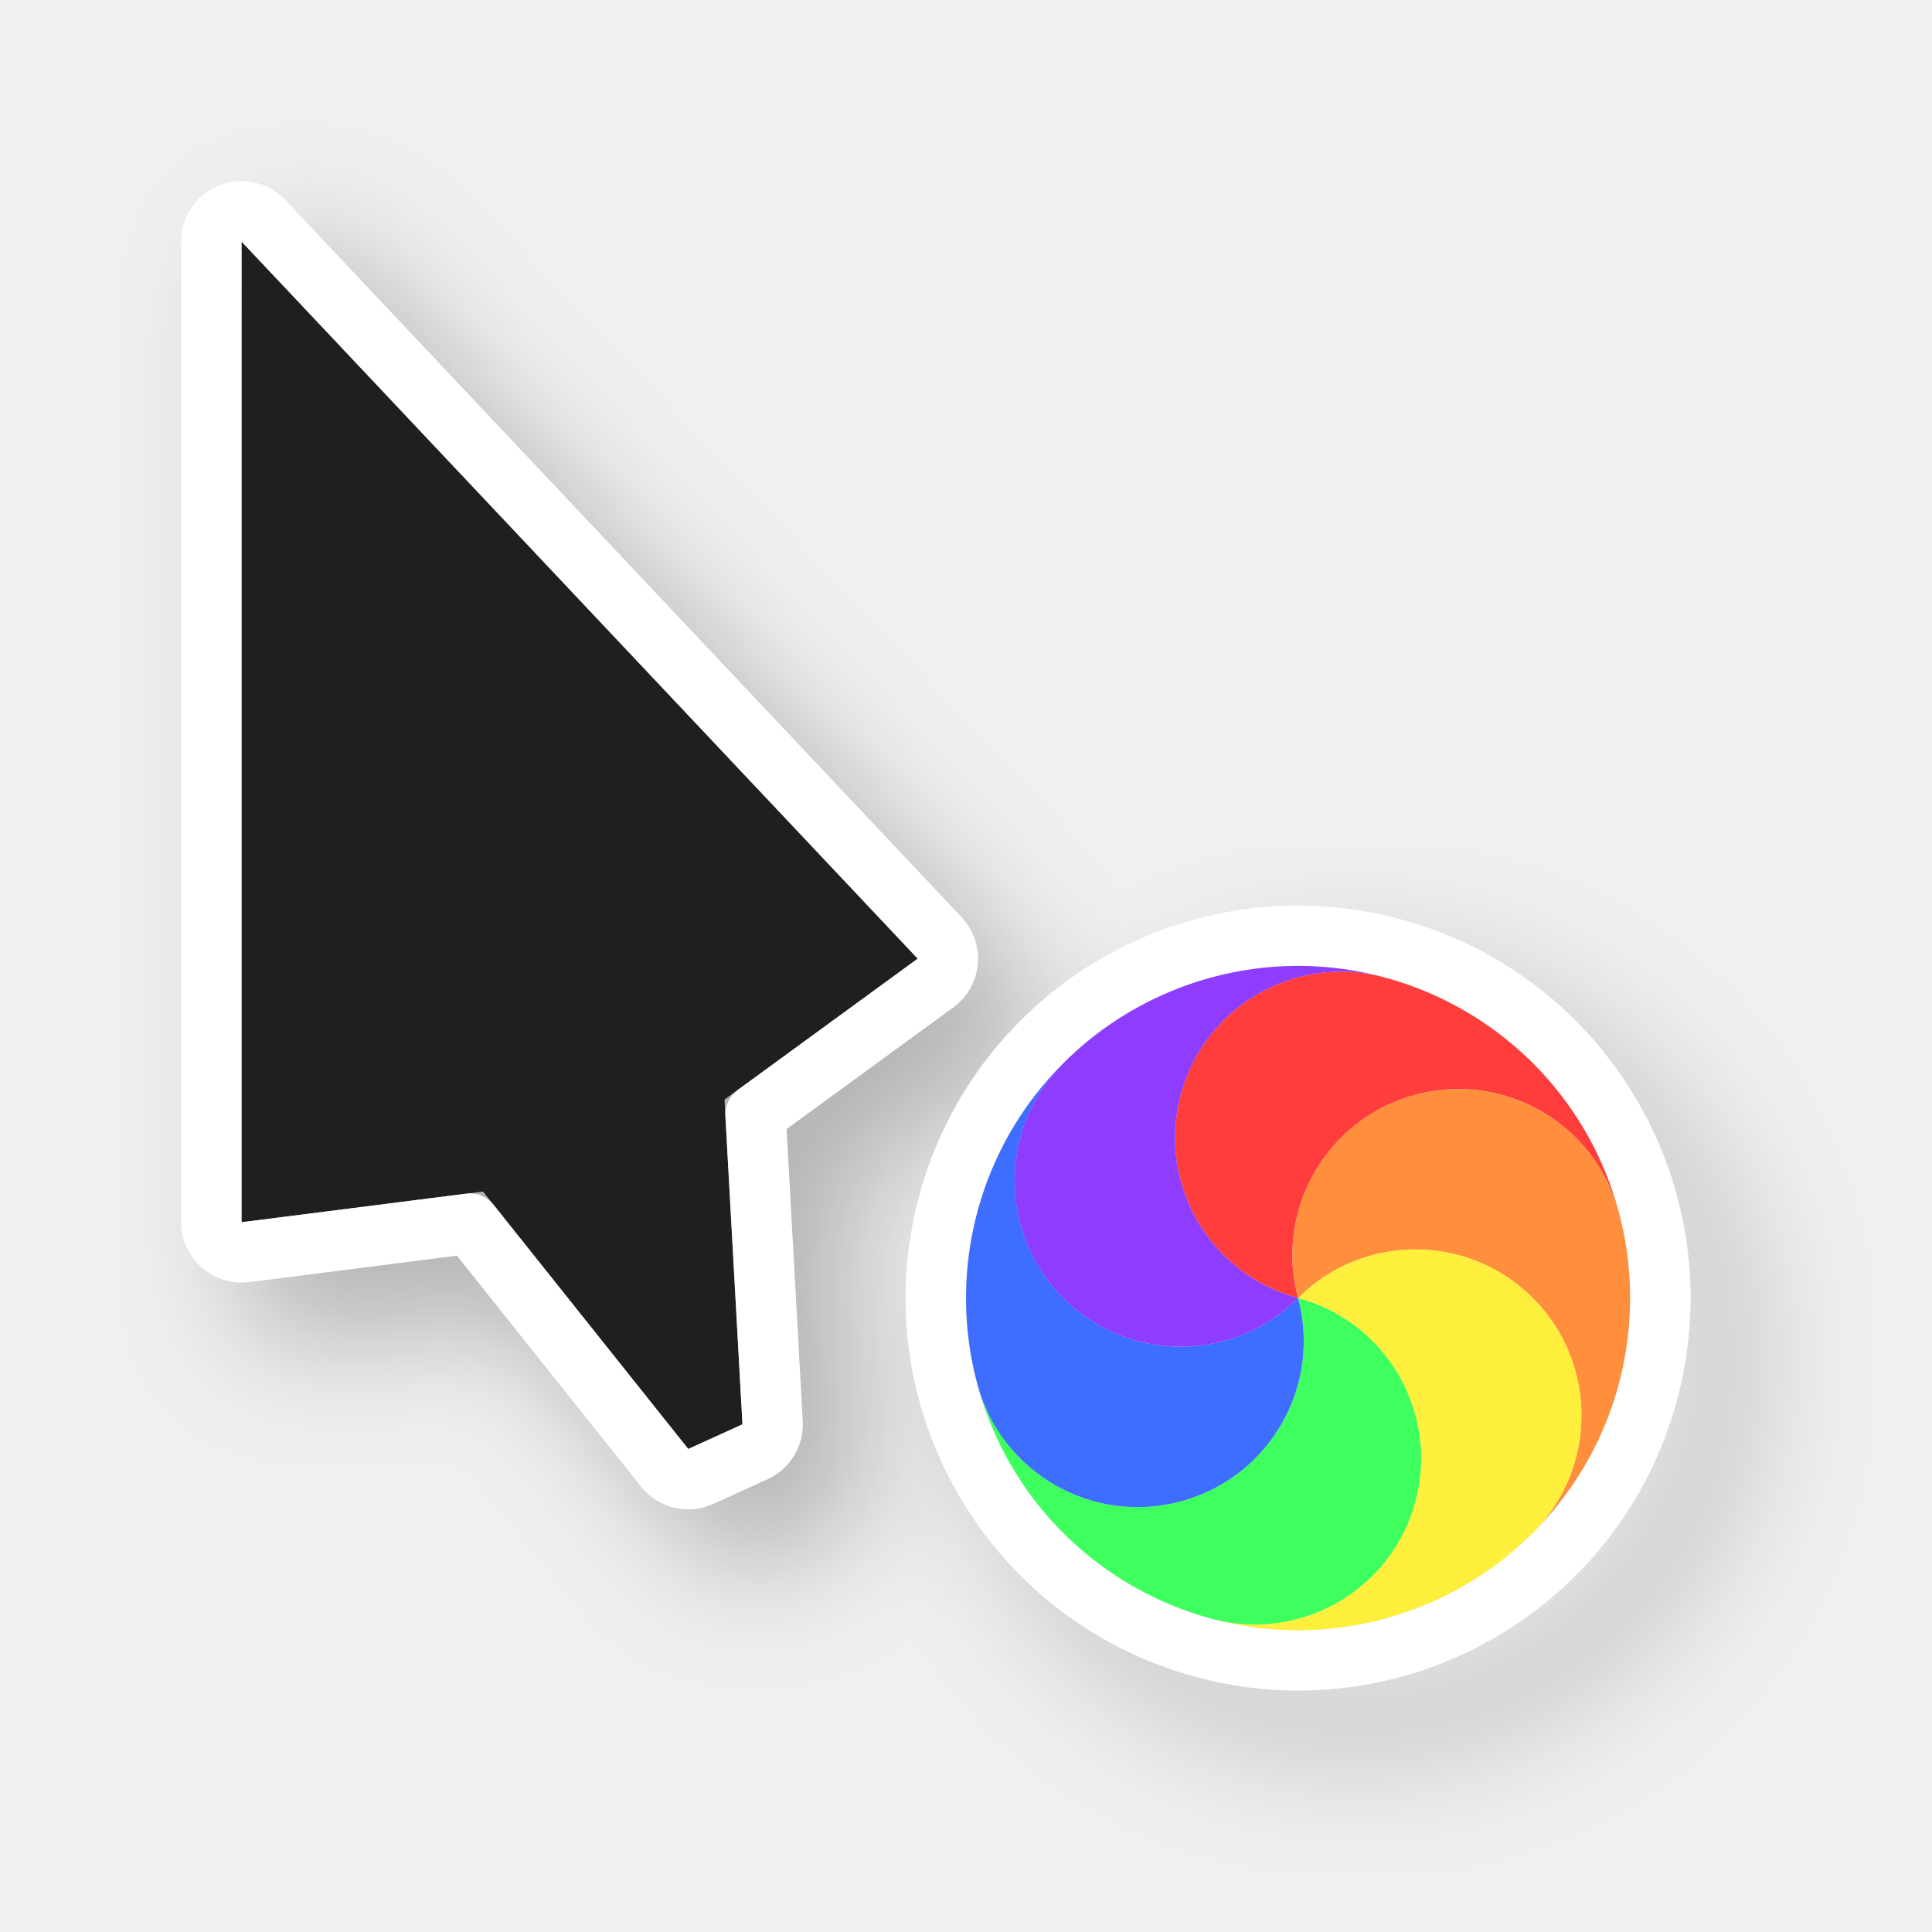
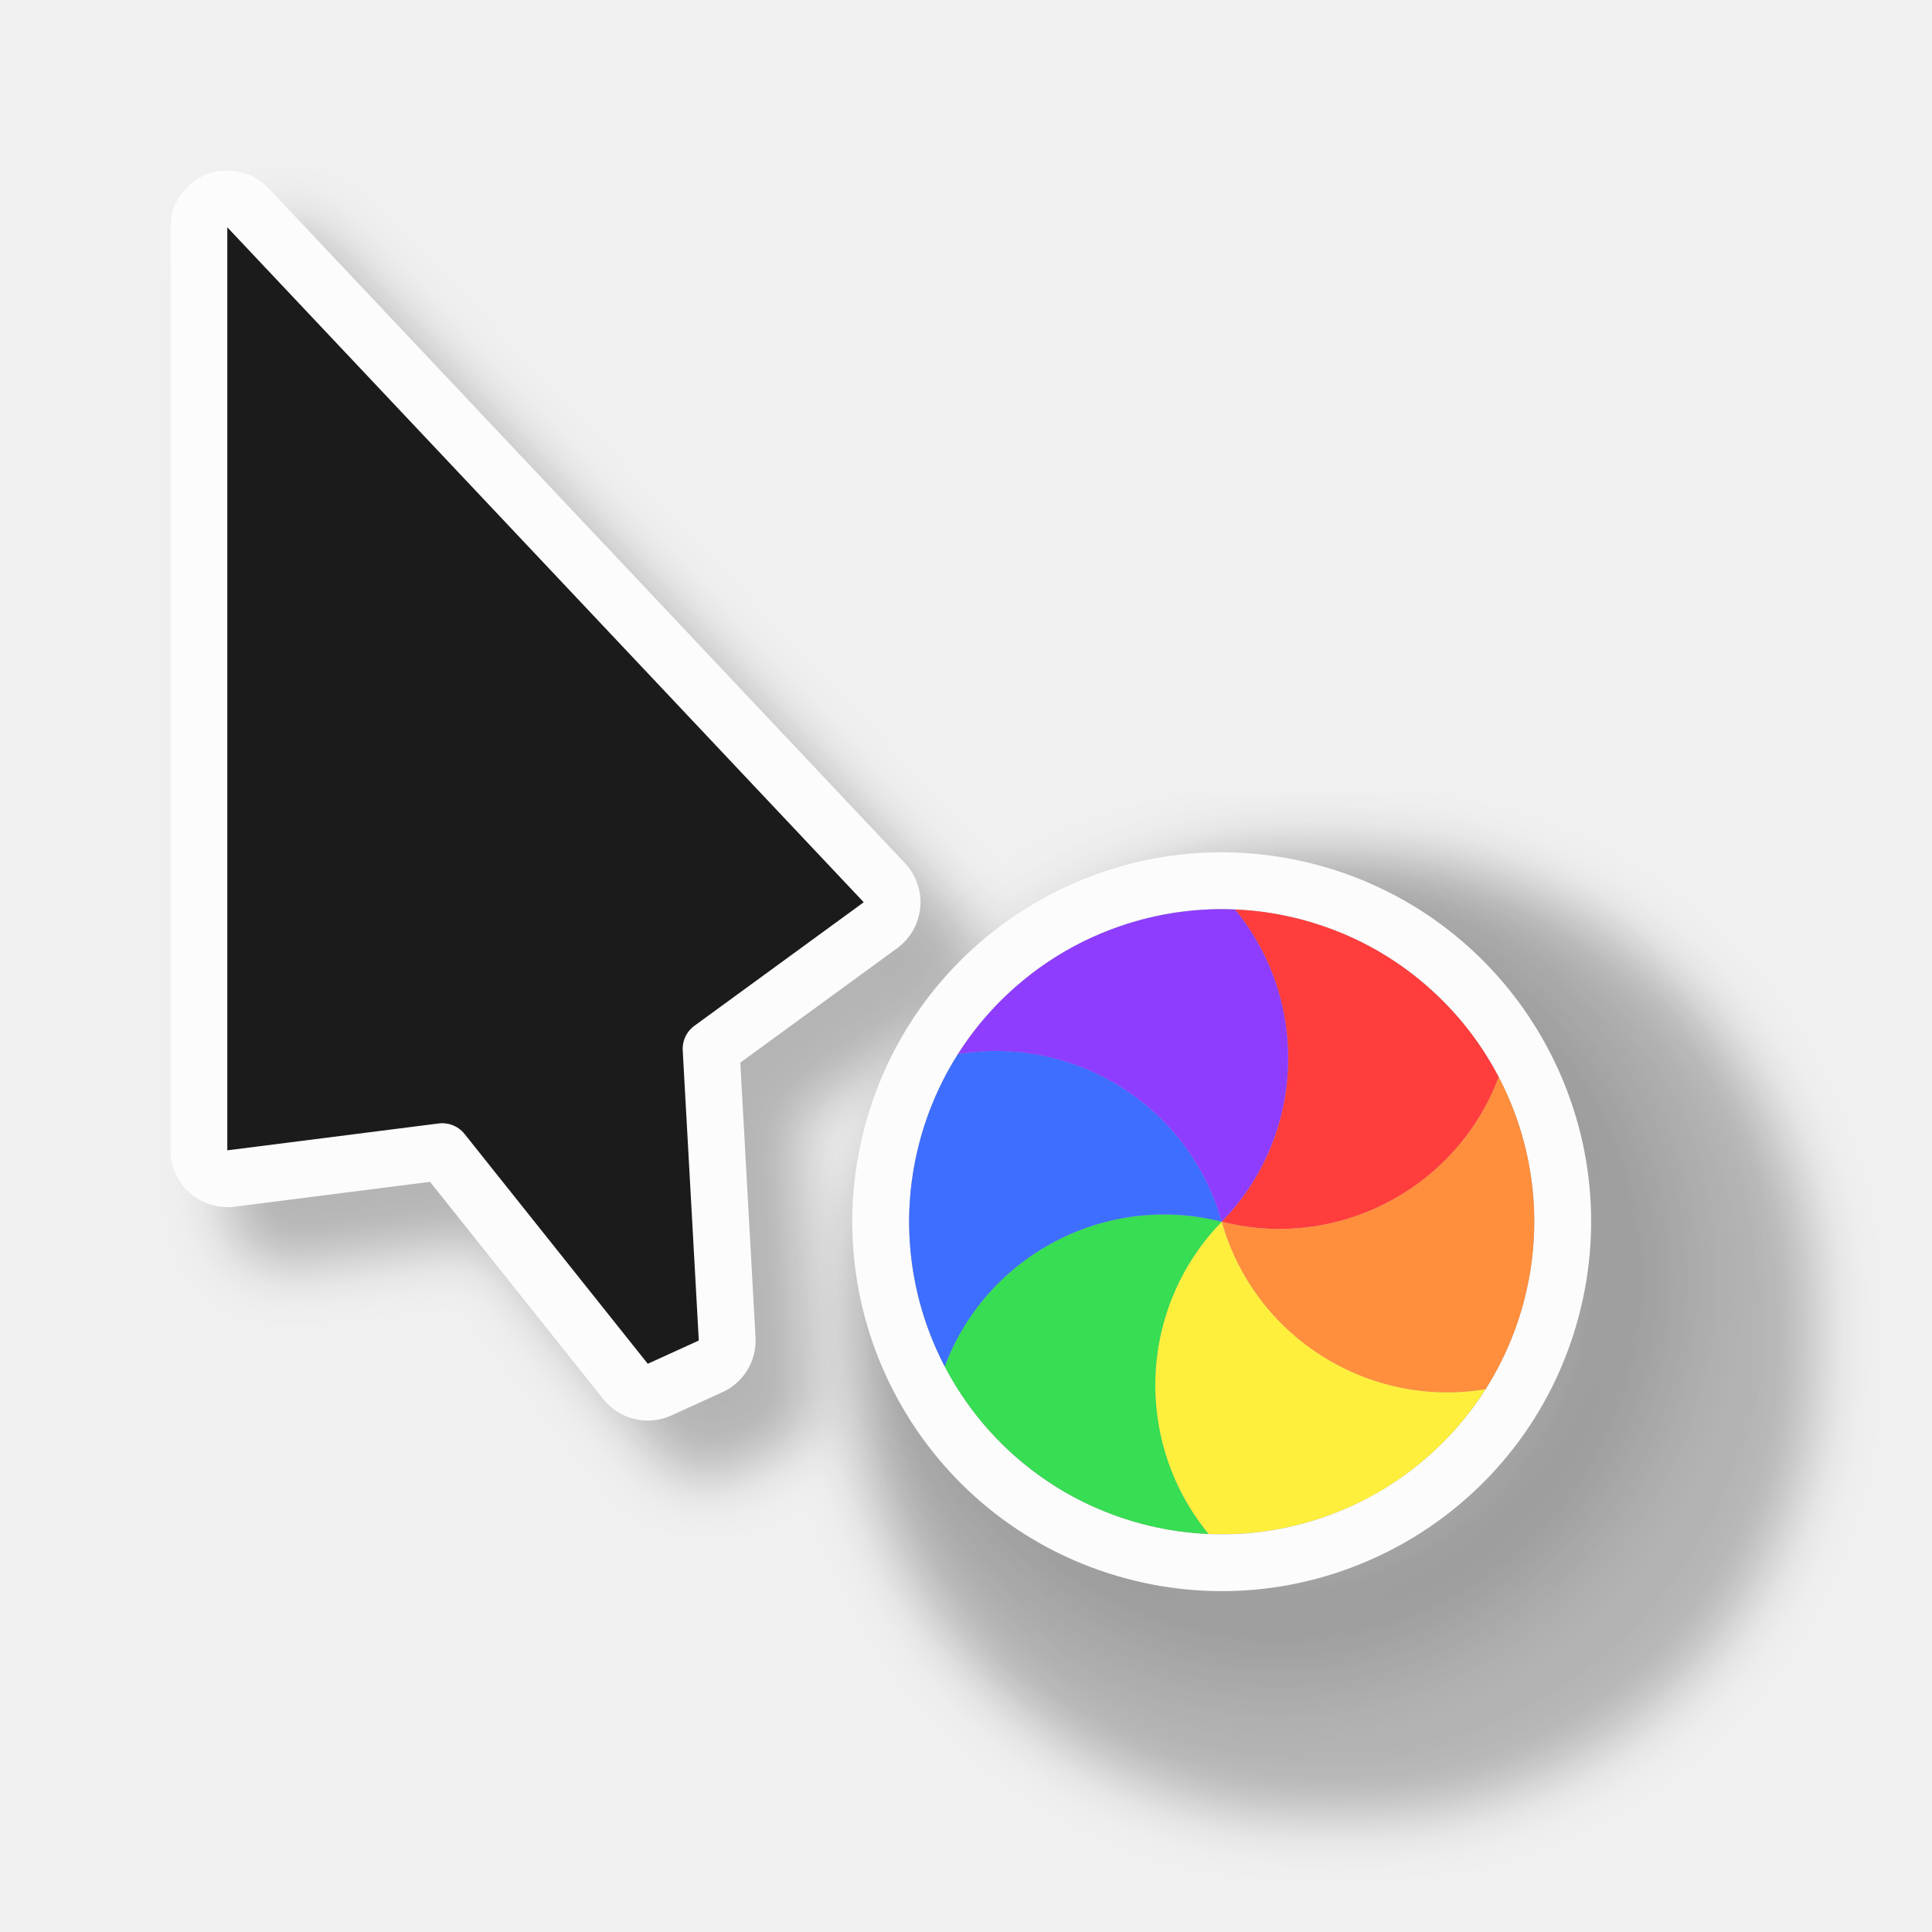
- <svg xmlns="http://www.w3.org/2000/svg" width="32" height="32" viewBox="0 0 32 32" fill="none">
-   <g filter="url(#filter0_d_105_917)">
-     <path d="M15.2 15.878L4 4L4 20.244L8 19.736L11.4 24L12.298 23.591L12 18.213L15.2 15.878Z" fill="#1F1F1F" />
-     <path d="M15.564 15.535C15.662 15.64 15.711 15.781 15.698 15.924C15.685 16.067 15.611 16.198 15.495 16.282L12.514 18.457L12.797 23.564C12.809 23.769 12.693 23.961 12.505 24.046L11.607 24.455C11.398 24.55 11.152 24.491 11.009 24.312L7.784 20.267L4.063 20.74C3.92 20.758 3.777 20.714 3.669 20.619C3.562 20.524 3.5 20.387 3.5 20.244L3.5 4C3.5 3.795 3.625 3.611 3.815 3.535C4.006 3.46 4.223 3.508 4.364 3.657L15.564 15.535Z" stroke="white" stroke-linejoin="round" />
+ <svg xmlns="http://www.w3.org/2000/svg" width="34" height="34" viewBox="0 0 34 34" fill="none">
+   <g filter="url(#filter0_d_173_1472)">
+     <path d="M15.564 15.535C15.662 15.64 15.711 15.781 15.698 15.924C15.685 16.067 15.611 16.198 15.495 16.282L12.514 18.457L12.797 23.564C12.809 23.769 12.693 23.961 12.505 24.046L11.607 24.455C11.398 24.55 11.152 24.491 11.009 24.312L7.784 20.267L4.063 20.74C3.92 20.758 3.777 20.714 3.669 20.619C3.562 20.524 3.5 20.387 3.5 20.244L3.5 4C3.5 3.795 3.625 3.611 3.815 3.535C4.006 3.46 4.223 3.508 4.364 3.657L15.564 15.535Z" fill="#1B1B1B" stroke="#FCFCFC" stroke-linejoin="round" />
+     <g filter="url(#filter1_d_173_1472)">
+       <circle cx="21.5" cy="21.5" r="6" transform="rotate(15 21.5 21.5)" stroke="#FCFCFC" stroke-linejoin="round" />
+     </g>
+     <path d="M21.733 16.006C21.951 16.015 22.169 16.037 22.386 16.072C22.565 16.102 22.744 16.14 22.923 16.188C23.399 16.316 23.843 16.502 24.25 16.736C24.657 16.972 25.04 17.264 25.388 17.612C25.52 17.743 25.642 17.879 25.758 18.019C25.995 18.309 26.201 18.623 26.375 18.955C25.644 20.903 23.551 22.021 21.5 21.5C22.977 19.984 23.054 17.612 21.733 16.006Z" fill="#FF3D3D" />
+     <path d="M26.375 18.954C26.476 19.148 26.566 19.348 26.643 19.553C26.707 19.723 26.764 19.898 26.812 20.076C26.939 20.552 27 21.03 27 21.5C27 21.97 26.939 22.448 26.812 22.923C26.764 23.102 26.707 23.277 26.643 23.447C26.51 23.797 26.342 24.133 26.142 24.449C24.09 24.791 22.074 23.537 21.5 21.5C23.552 22.021 25.644 20.902 26.375 18.954Z" fill="#FF8E3D" />
+     <path d="M26.142 24.449C26.025 24.633 25.896 24.811 25.758 24.981C25.643 25.121 25.52 25.257 25.389 25.388C25.041 25.736 24.657 26.028 24.25 26.264C23.843 26.498 23.399 26.684 22.923 26.812C22.744 26.86 22.565 26.898 22.386 26.928C22.016 26.988 21.641 27.01 21.267 26.994C19.945 25.388 20.023 23.016 21.5 21.5C22.075 23.537 24.09 24.79 26.142 24.449Z" fill="#FFEF3D" />
+     <path d="M21.267 26.994C21.049 26.985 20.831 26.963 20.614 26.928C20.435 26.898 20.256 26.86 20.077 26.812C19.601 26.684 19.157 26.498 18.75 26.264C18.343 26.028 17.96 25.737 17.611 25.389C17.48 25.258 17.358 25.122 17.242 24.981C17.005 24.691 16.799 24.377 16.625 24.045C17.356 22.097 19.449 20.979 21.5 21.5C20.023 23.016 19.946 25.388 21.267 26.994Z" fill="#37DD53" />
+     <path d="M16.625 24.046C16.524 23.852 16.434 23.652 16.357 23.447C16.293 23.277 16.236 23.102 16.188 22.924C16.061 22.448 16 21.97 15.999 21.5C16 21.03 16.061 20.552 16.188 20.077C16.236 19.898 16.293 19.723 16.357 19.553C16.49 19.203 16.658 18.867 16.858 18.551C18.91 18.21 20.926 19.463 21.5 21.5C19.448 20.98 17.356 22.098 16.625 24.046Z" fill="#3D6EFF" />
+     <path d="M16.858 18.551C16.975 18.367 17.104 18.189 17.242 18.019C17.357 17.879 17.48 17.743 17.611 17.612C17.959 17.264 18.343 16.972 18.75 16.737C19.157 16.502 19.601 16.316 20.077 16.188C20.256 16.14 20.435 16.102 20.614 16.072C20.984 16.012 21.359 15.99 21.733 16.006C23.055 17.612 22.977 19.984 21.5 21.5C20.925 19.463 18.91 18.21 16.858 18.551Z" fill="#8E3DFF" />
  </g>
-   <g filter="url(#filter1_d_105_917)">
-     <circle cx="21.5" cy="21.5" r="6" transform="rotate(15 21.5 21.5)" stroke="white" stroke-linejoin="round" />
-   </g>
-   <path d="M19.556 18.132C19.949 16.665 21.457 15.794 22.924 16.187C23.102 16.235 23.277 16.292 23.447 16.356C25.044 16.962 26.336 18.3 26.812 20.076C26.419 18.609 24.911 17.739 23.444 18.132C21.978 18.525 21.107 20.033 21.5 21.5C20.033 21.107 19.163 19.599 19.556 18.132Z" fill="#FF3D3D" />
-   <path d="M23.444 18.132C24.911 17.739 26.419 18.609 26.812 20.076C26.86 20.255 26.898 20.435 26.928 20.614C27.201 22.3 26.688 24.089 25.388 25.389C26.462 24.315 26.462 22.574 25.389 21.5C24.315 20.426 22.574 20.426 21.5 21.5C21.107 20.033 21.977 18.525 23.444 18.132Z" fill="#FF8E3D" />
-   <path d="M25.389 21.5C26.462 22.574 26.462 24.315 25.388 25.389C25.257 25.52 25.121 25.643 24.981 25.758C23.658 26.838 21.852 27.288 20.076 26.813C21.543 27.206 23.051 26.335 23.444 24.868C23.837 23.401 22.967 21.893 21.5 21.5C22.574 20.426 24.315 20.426 25.389 21.5Z" fill="#FFEF3D" />
-   <path d="M23.444 24.868C23.051 26.335 21.543 27.206 20.076 26.813C19.898 26.765 19.723 26.708 19.553 26.644C17.956 26.038 16.664 24.7 16.188 22.924C16.581 24.391 18.089 25.261 19.556 24.868C21.022 24.475 21.893 22.967 21.5 21.5C22.967 21.893 23.837 23.401 23.444 24.868Z" fill="#3DFF5D" />
-   <path d="M19.556 24.868C18.089 25.261 16.581 24.391 16.188 22.924C16.14 22.745 16.102 22.565 16.072 22.386C15.799 20.7 16.312 18.911 17.612 17.611C16.538 18.685 16.538 20.426 17.611 21.5C18.685 22.574 20.426 22.574 21.5 21.5C21.893 22.967 21.022 24.475 19.556 24.868Z" fill="#3D6EFF" />
-   <path d="M17.611 21.5C16.538 20.426 16.538 18.685 17.612 17.611C17.743 17.48 17.879 17.357 18.019 17.242C19.342 16.162 21.148 15.712 22.924 16.187C21.457 15.794 19.949 16.665 19.556 18.132C19.163 19.599 20.033 21.107 21.5 21.5C20.426 22.574 18.685 22.574 17.611 21.5Z" fill="#8E3DFF" />
  <defs>
-     <filter id="filter0_d_105_917" x="2" y="2" width="17.2" height="26" filterUnits="userSpaceOnUse" color-interpolation-filters="sRGB">
+     <filter id="filter0_d_173_1472" x="0" y="0" width="34" height="34" filterUnits="userSpaceOnUse" color-interpolation-filters="sRGB">
+       <feFlood flood-opacity="0" result="BackgroundImageFix" />
+       <feColorMatrix in="SourceAlpha" type="matrix" values="0 0 0 0 0 0 0 0 0 0 0 0 0 0 0 0 0 0 127 0" result="hardAlpha" />
+       <feOffset dx="1" dy="1" />
+       <feGaussianBlur stdDeviation="0.5" />
+       <feColorMatrix type="matrix" values="0 0 0 0 0 0 0 0 0 0 0 0 0 0 0 0 0 0 0.25 0" />
+       <feBlend mode="normal" in2="BackgroundImageFix" result="effect1_dropShadow_173_1472" />
+       <feBlend mode="normal" in="SourceGraphic" in2="effect1_dropShadow_173_1472" result="shape" />
+     </filter>
+     <filter id="filter1_d_173_1472" x="13.998" y="13.998" width="17.003" height="17.003" filterUnits="userSpaceOnUse" color-interpolation-filters="sRGB">
      <feFlood flood-opacity="0" result="BackgroundImageFix" />
      <feColorMatrix in="SourceAlpha" type="matrix" values="0 0 0 0 0 0 0 0 0 0 0 0 0 0 0 0 0 0 127 0" result="hardAlpha" />
      <feOffset dx="1" dy="1" />
      <feGaussianBlur stdDeviation="1" />
-       <feColorMatrix type="matrix" values="0 0 0 0 0 0 0 0 0 0 0 0 0 0 0 0 0 0 0.25 0" />
-       <feBlend mode="normal" in2="BackgroundImageFix" result="effect1_dropShadow_105_917" />
-       <feBlend mode="normal" in="SourceGraphic" in2="effect1_dropShadow_105_917" result="shape" />
-     </filter>
-     <filter id="filter1_d_105_917" x="13.998" y="13.998" width="17.003" height="17.003" filterUnits="userSpaceOnUse" color-interpolation-filters="sRGB">
-       <feFlood flood-opacity="0" result="BackgroundImageFix" />
-       <feColorMatrix in="SourceAlpha" type="matrix" values="0 0 0 0 0 0 0 0 0 0 0 0 0 0 0 0 0 0 127 0" result="hardAlpha" />
-       <feOffset dx="1" dy="1" />
-       <feGaussianBlur stdDeviation="1" />
-       <feColorMatrix type="matrix" values="0 0 0 0 0 0 0 0 0 0 0 0 0 0 0 0 0 0 0.25 0" />
-       <feBlend mode="normal" in2="BackgroundImageFix" result="effect1_dropShadow_105_917" />
-       <feBlend mode="normal" in="SourceGraphic" in2="effect1_dropShadow_105_917" result="shape" />
+       <feColorMatrix type="matrix" values="0 0 0 0 0 0 0 0 0 0 0 0 0 0 0 0 0 0 0.3 0" />
+       <feBlend mode="normal" in2="BackgroundImageFix" result="effect1_dropShadow_173_1472" />
+       <feBlend mode="normal" in="SourceGraphic" in2="effect1_dropShadow_173_1472" result="shape" />
    </filter>
  </defs>
</svg>
